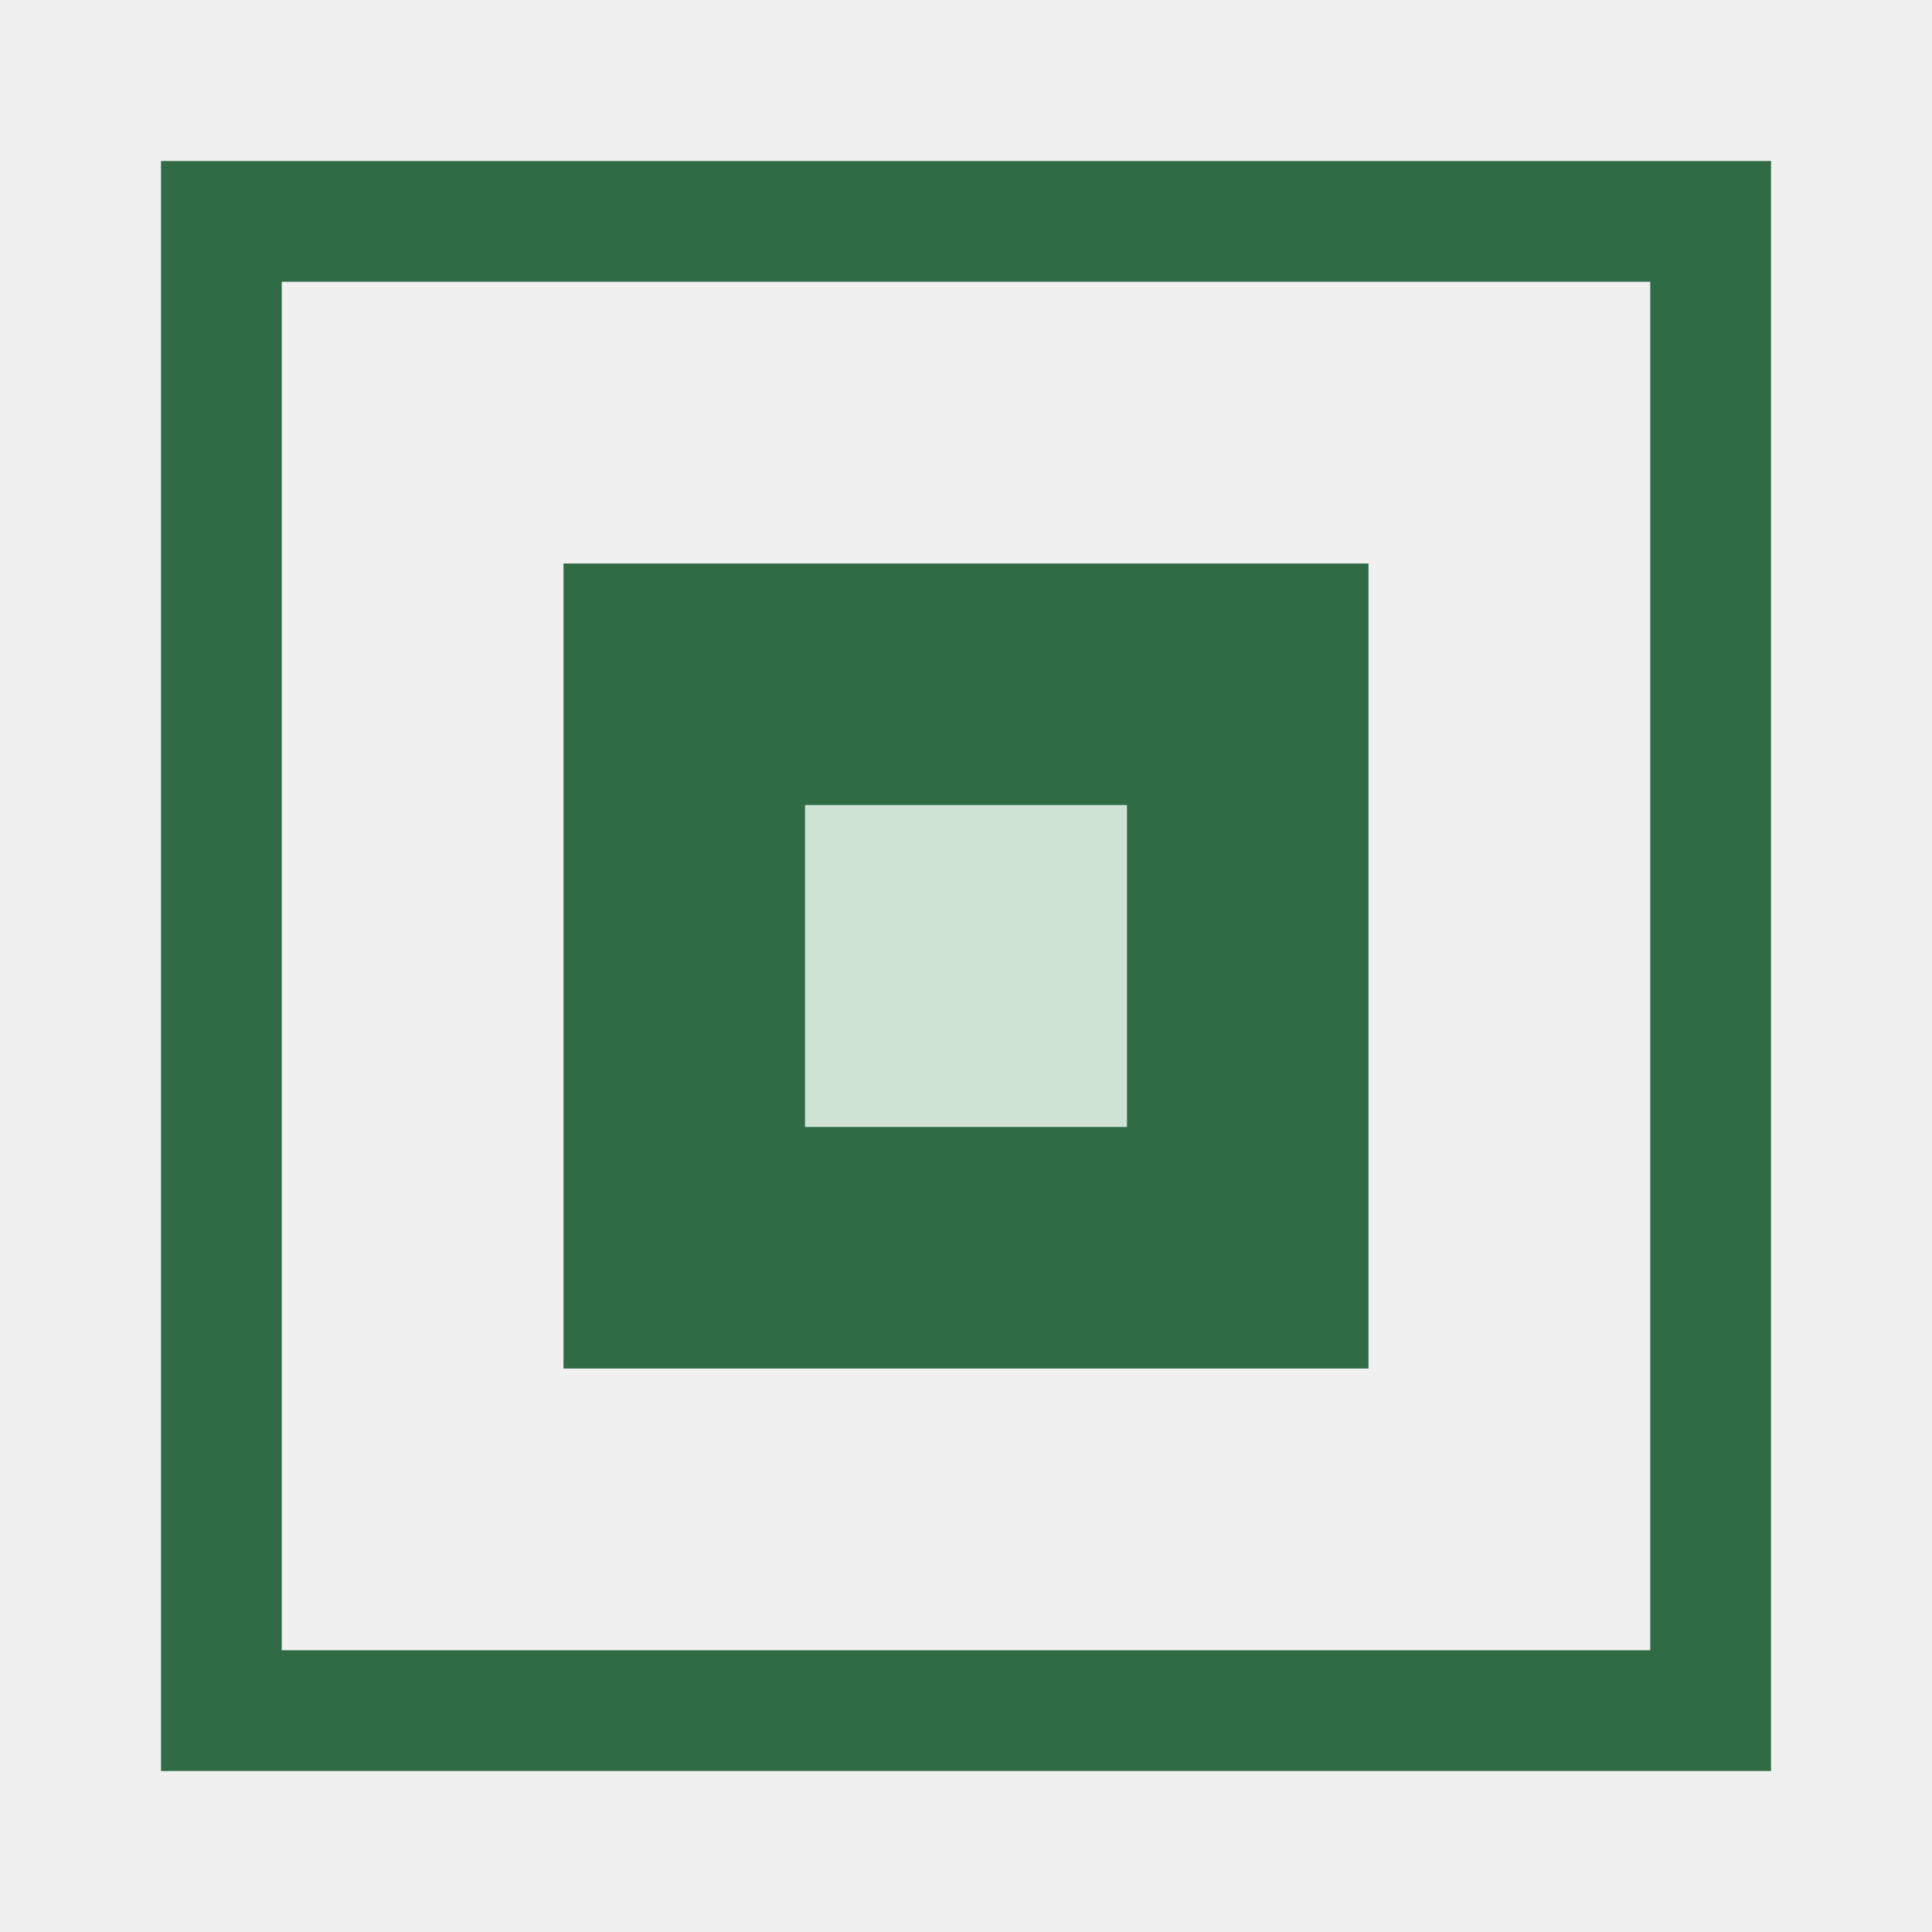
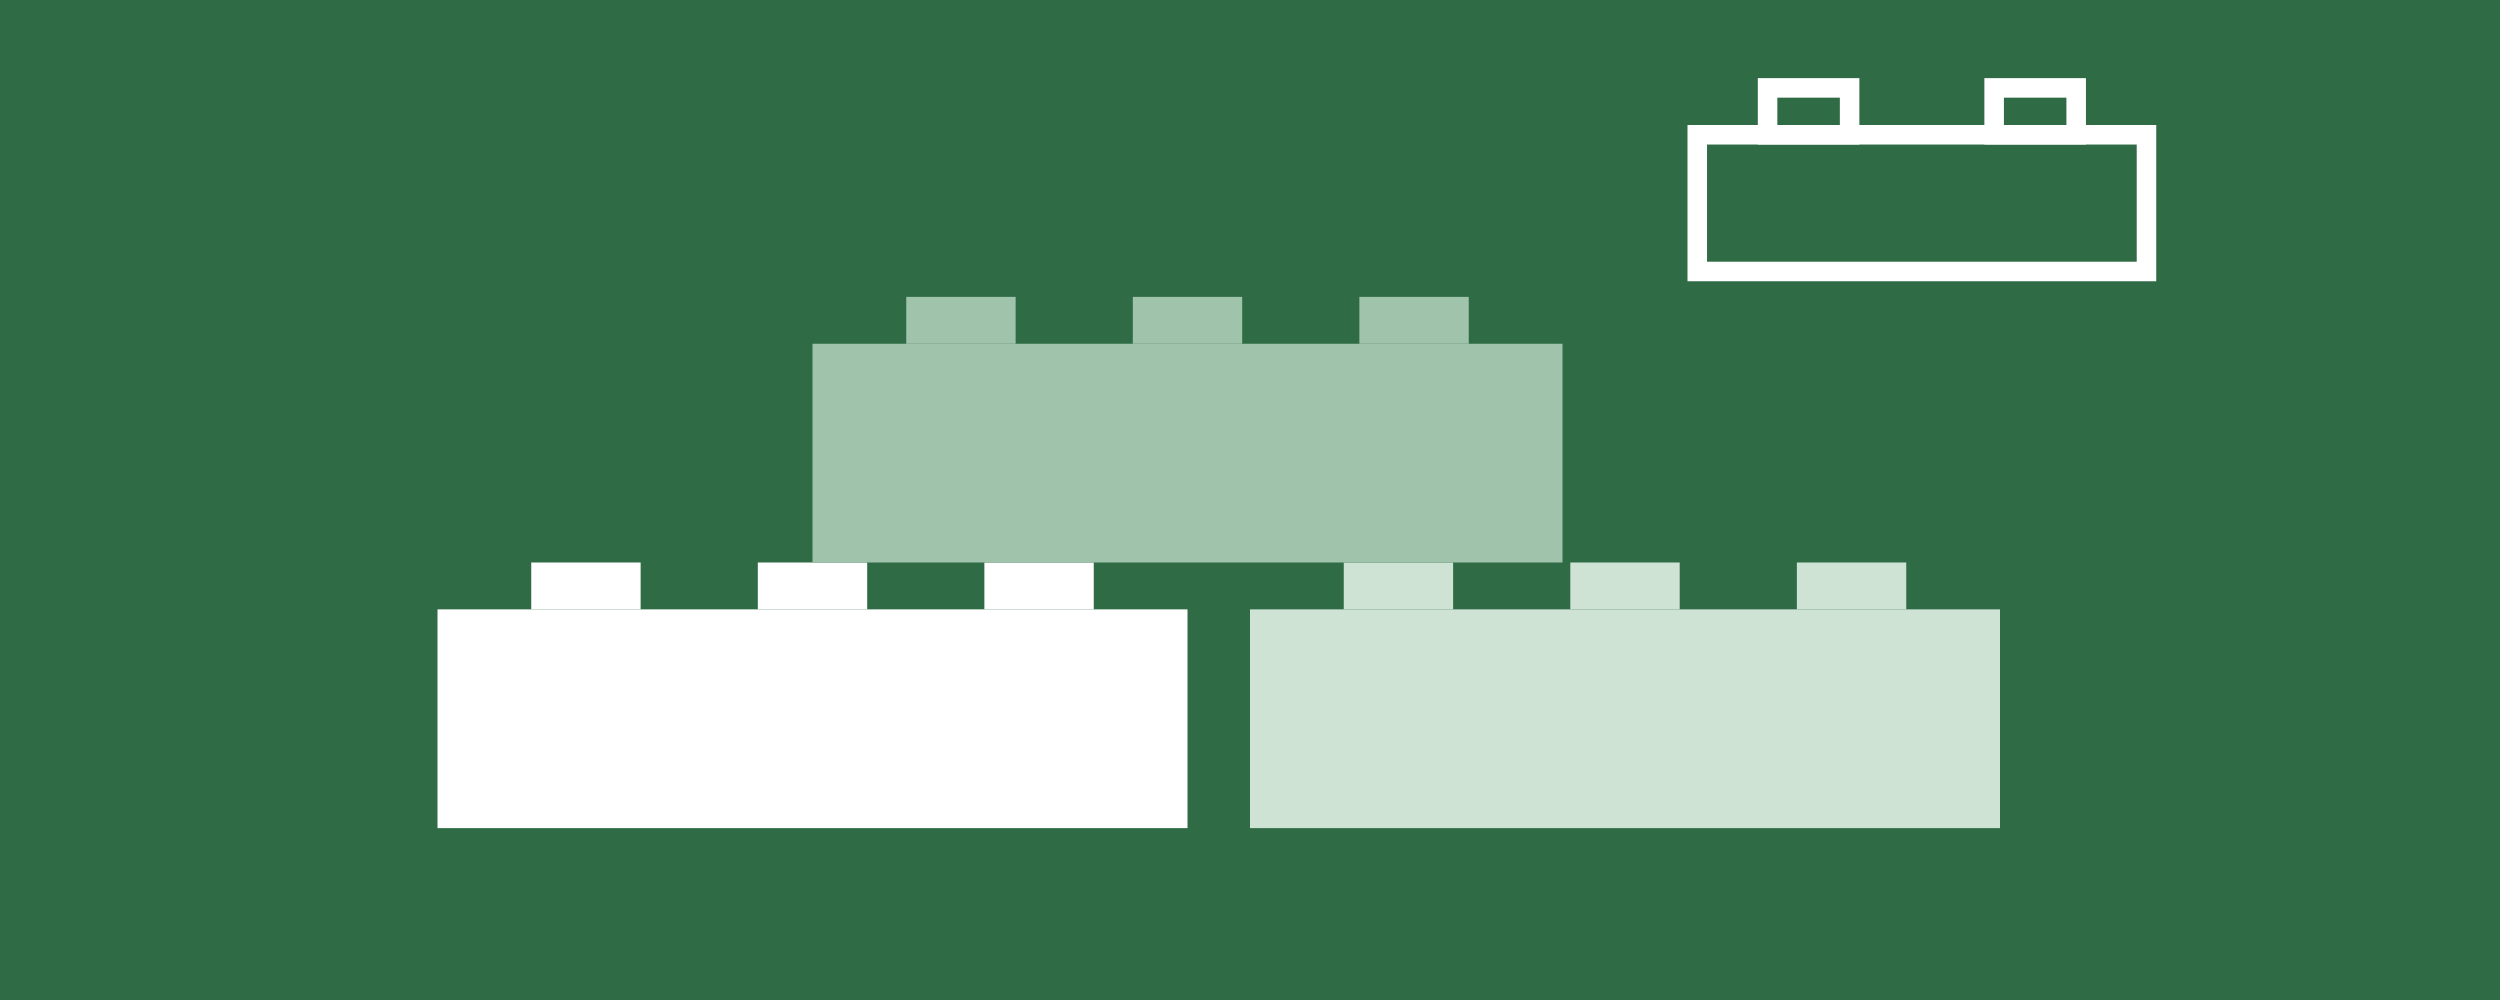
- <svg xmlns="http://www.w3.org/2000/svg" width="48" height="48" viewBox="0 0 48 48" aria-hidden="true">
-   <rect x="5.5" y="5.5" width="37" height="37" fill="none" stroke="#2f6b45" stroke-width="3" stroke-linecap="square" stroke-linejoin="miter" />
-   <rect x="14" y="14" width="20" height="20" fill="#2f6b45" />
-   <rect x="20" y="20" width="8" height="8" fill="#cfe3d5" />
+ <svg xmlns="http://www.w3.org/2000/svg" width="320" height="128" viewBox="0 0 320 128" aria-hidden="true">
+   <rect width="320" height="128" fill="#2f6b45" />
+   <g fill="#ffffff">
+     <rect x="56" y="78" width="96" height="28" />
+     <rect x="68" y="72" width="14" height="6" />
+     <rect x="97" y="72" width="14" height="6" />
+     <rect x="126" y="72" width="14" height="6" />
+   </g>
+   <g fill="#cfe3d5">
+     <rect x="160" y="78" width="96" height="28" />
+     <rect x="172" y="72" width="14" height="6" />
+     <rect x="201" y="72" width="14" height="6" />
+     <rect x="230" y="72" width="14" height="6" />
+   </g>
+   <g fill="#9fc4ab">
+     <rect x="104" y="44" width="96" height="28" />
+     <rect x="116" y="38" width="14" height="6" />
+     <rect x="145" y="38" width="14" height="6" />
+     <rect x="174" y="38" width="14" height="6" />
+   </g>
+   <g fill="none" stroke="#ffffff" stroke-width="2.5">
+     <rect x="217.25" y="17.25" width="57.5" height="17.5" />
+     <rect x="226.25" y="11.25" width="10.5" height="6" />
+     <rect x="255.25" y="11.25" width="10.5" height="6" />
+   </g>
</svg>
